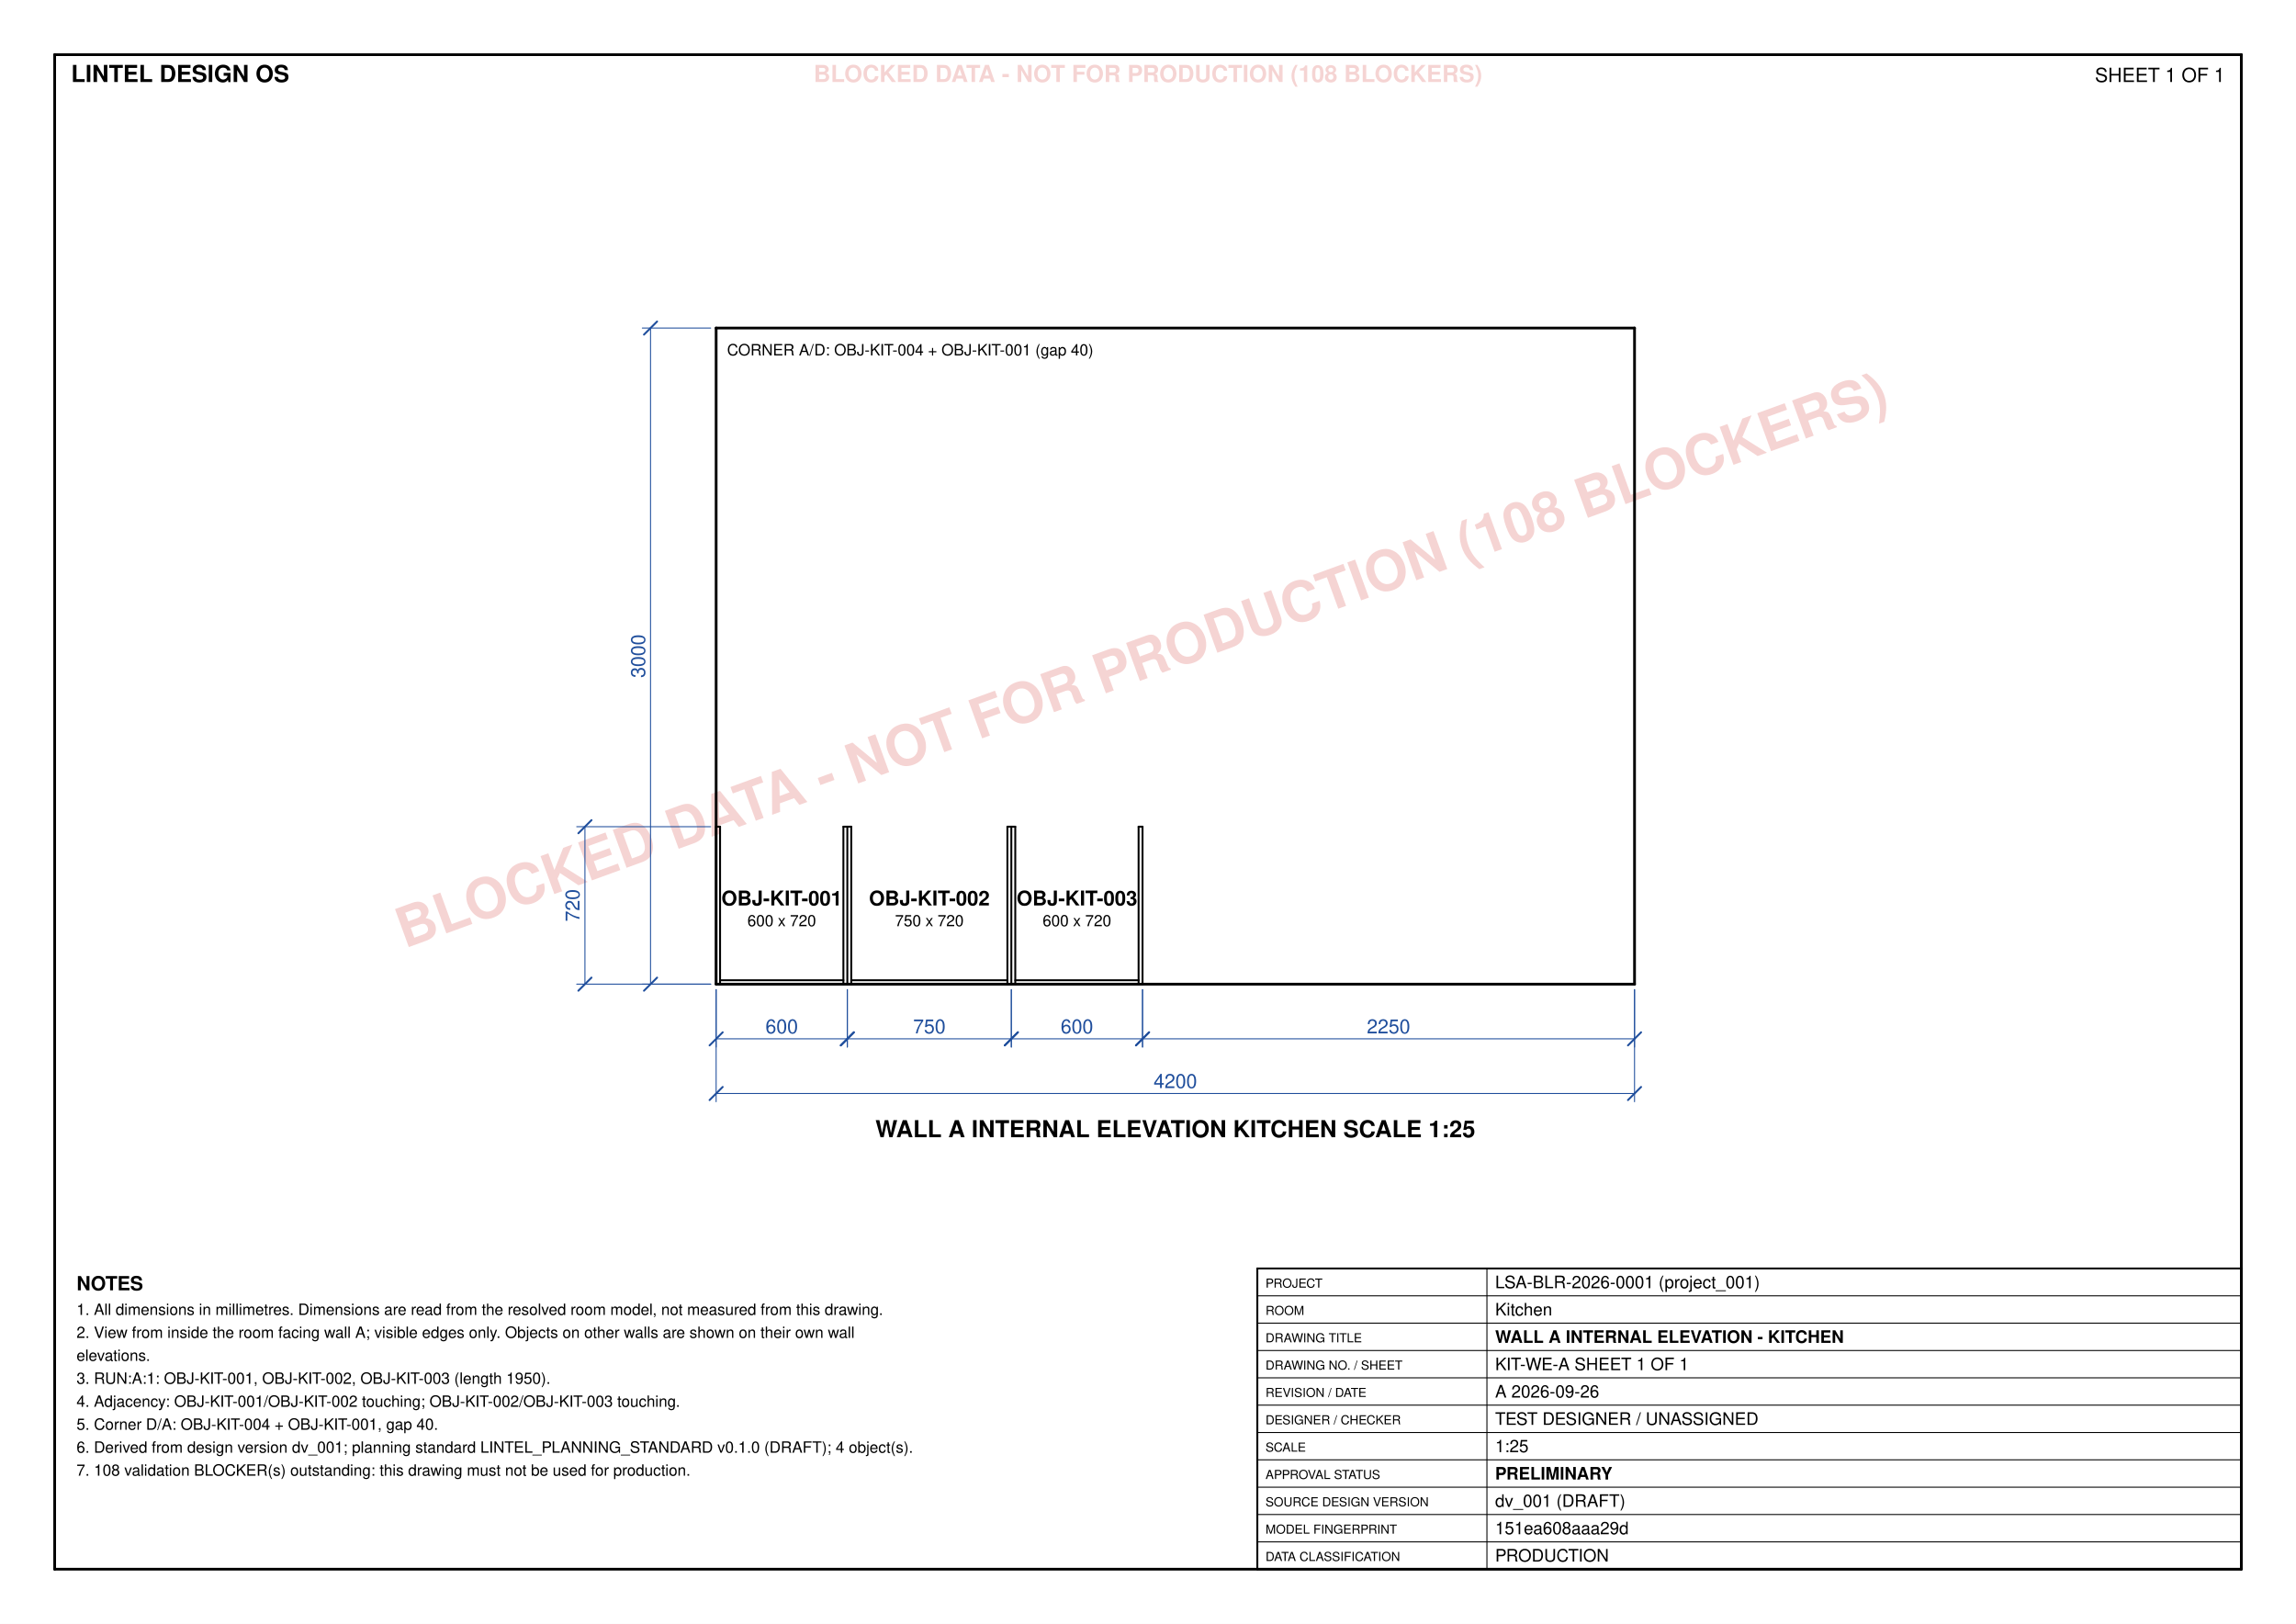
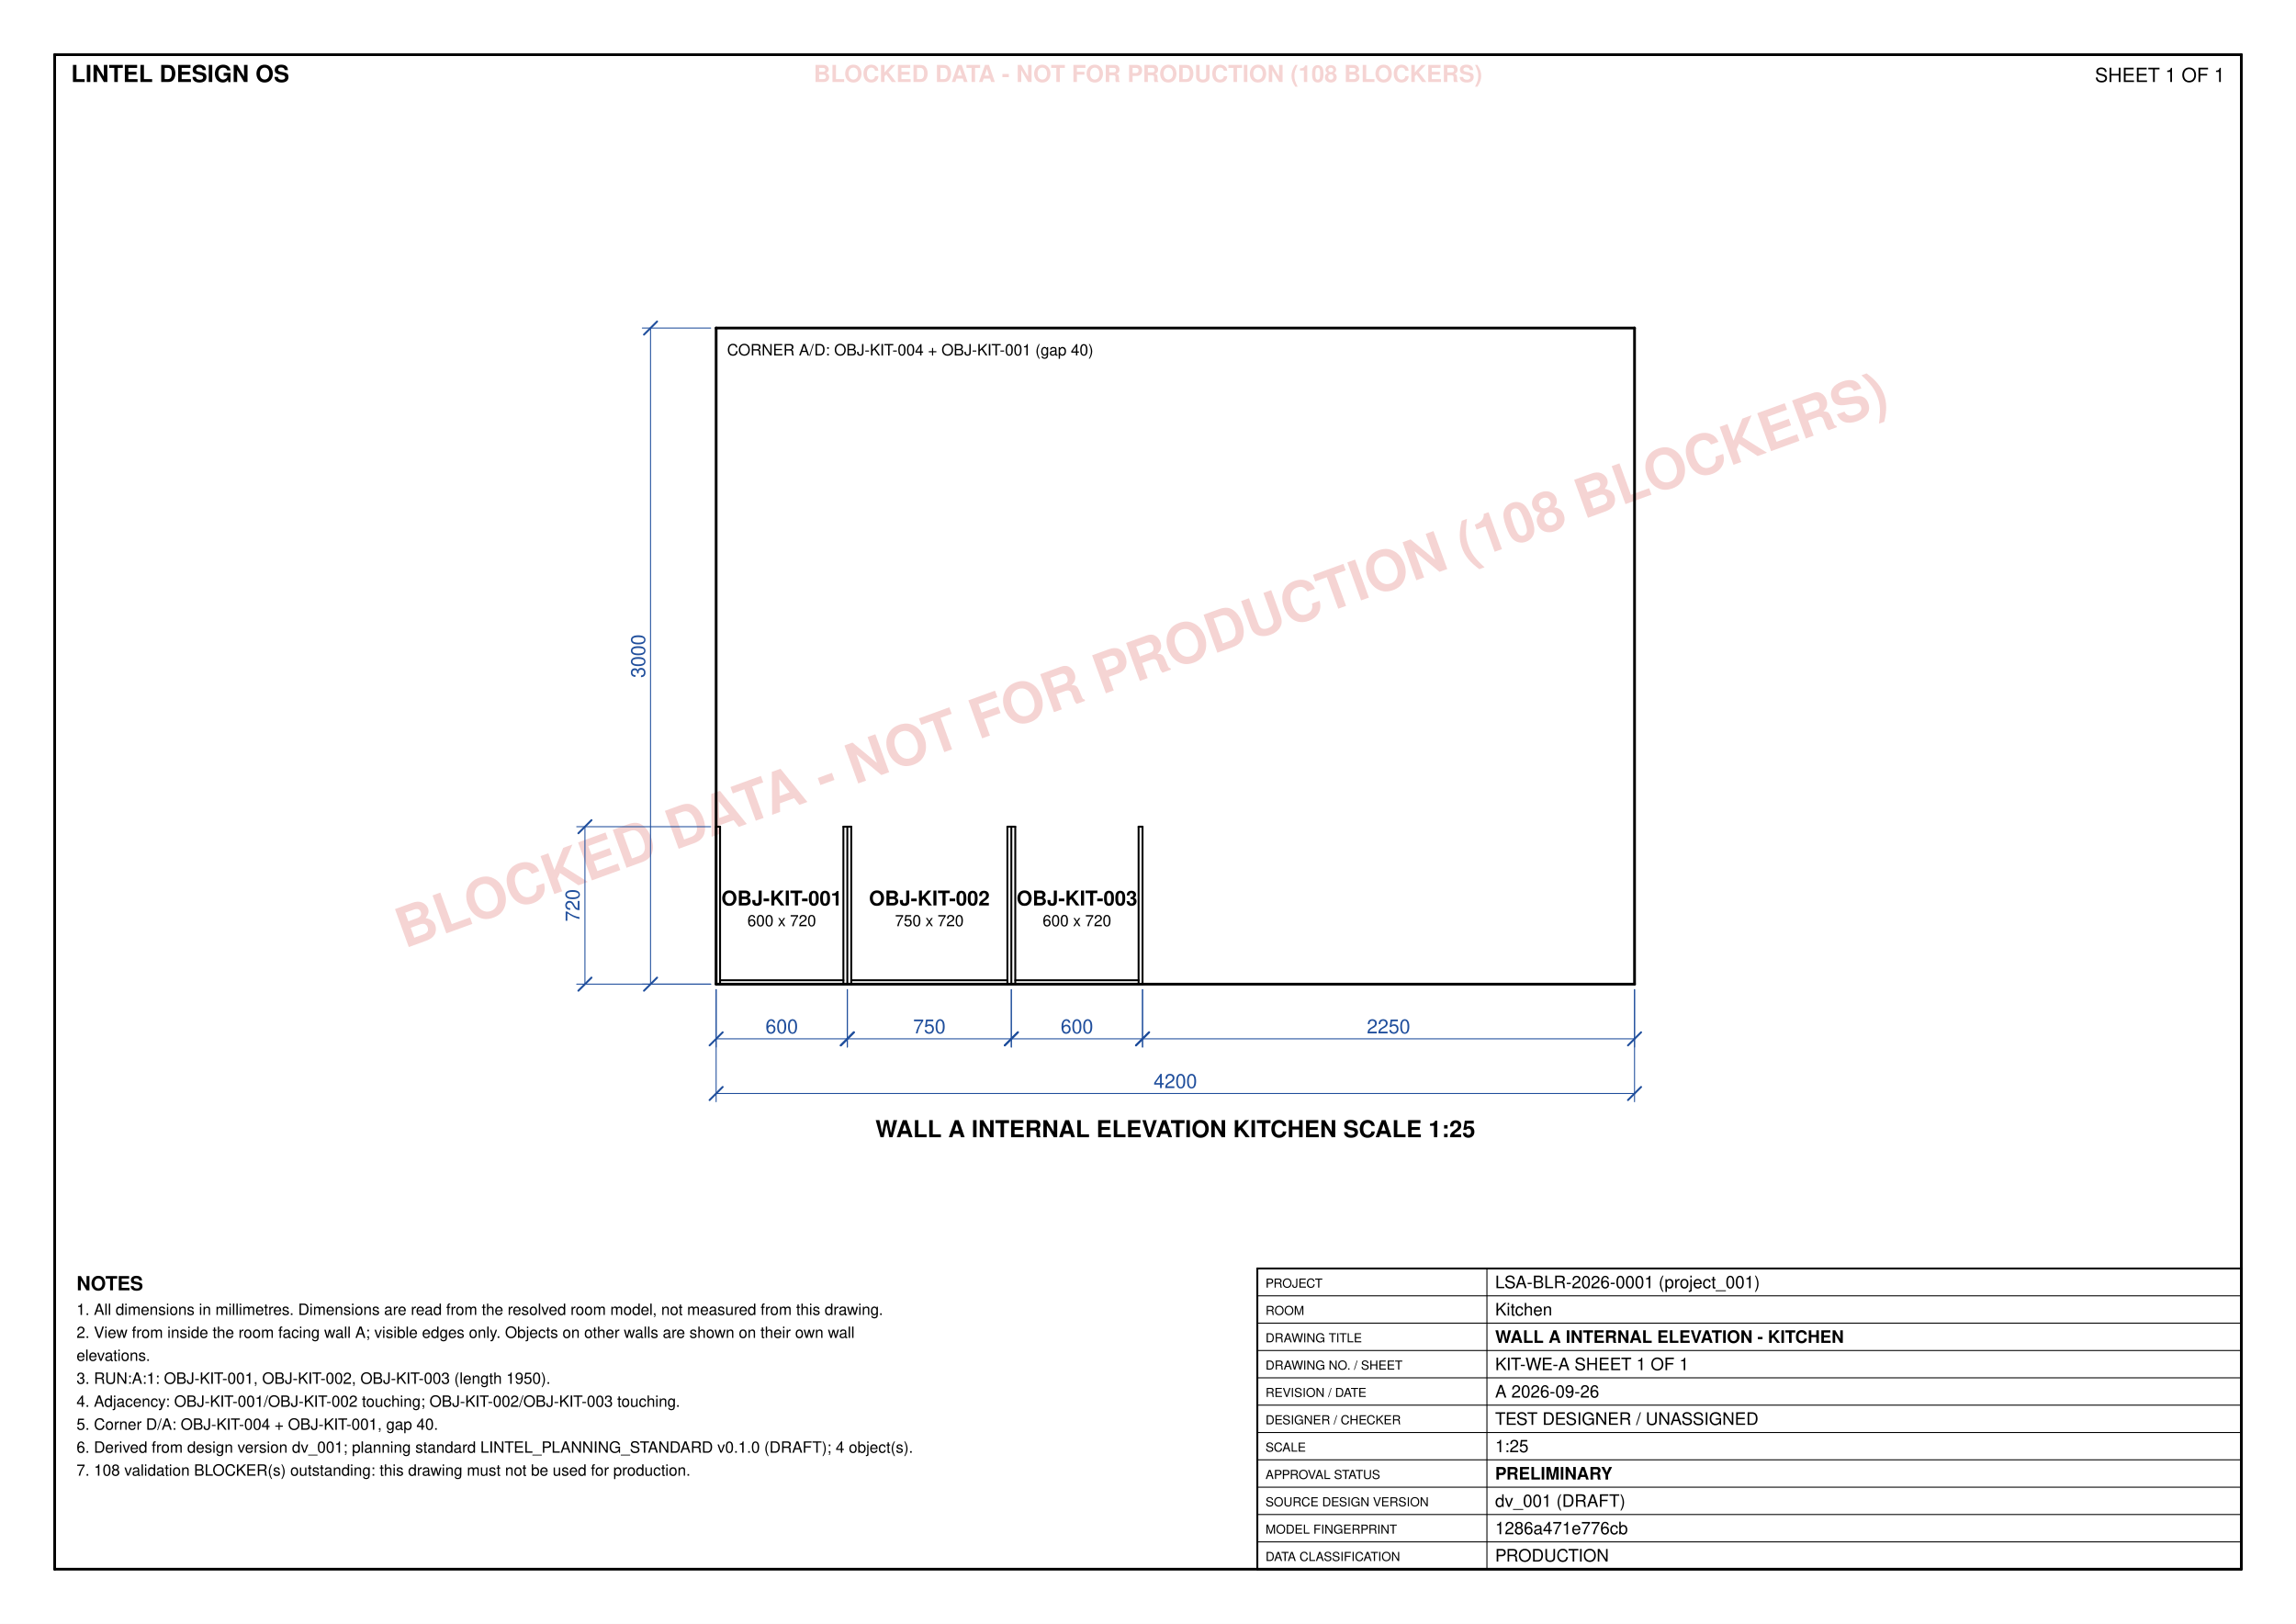
- <svg xmlns="http://www.w3.org/2000/svg" width="420mm" height="297mm" viewBox="0 0 420 297" data-drawing-id="DRW:dv_001:room_001:WALL_INTERNAL_ELEVATION:A:KIT-WE-A:RA" data-drawing-type="WALL_INTERNAL_ELEVATION" data-status="PRELIMINARY" data-design-version="dv_001" data-model-fingerprint="151ea608aaa29d" data-classification="PRODUCTION" data-content-hash="130a47f0ea4f8e" data-sheet="1/1" data-room-id="room_001" data-objects="obj_001,obj_002,obj_003">
+ <svg xmlns="http://www.w3.org/2000/svg" width="420mm" height="297mm" viewBox="0 0 420 297" data-drawing-id="DRW:dv_001:room_001:WALL_INTERNAL_ELEVATION:A:KIT-WE-A:RA" data-drawing-type="WALL_INTERNAL_ELEVATION" data-status="PRELIMINARY" data-design-version="dv_001" data-model-fingerprint="1286a471e776cb" data-classification="PRODUCTION" data-content-hash="1fc65a76b10841" data-sheet="1/1" data-room-id="room_001" data-objects="obj_001,obj_002,obj_003">
  <rect x="0" y="0" width="420" height="297" fill="#ffffff" />
  <g id="WATERMARK" fill="#d9534f" stroke="#d9534f" opacity="0.25" font-family="Helvetica, Arial, sans-serif" stroke-linecap="round">
    <text stroke="none" x="210" y="124" font-size="10.143" text-anchor="middle" font-weight="bold" transform="rotate(-20 210 124)">BLOCKED DATA - NOT FOR PRODUCTION (108 BLOCKERS)</text>
    <text stroke="none" x="210" y="15" font-size="4.286" text-anchor="middle" font-weight="bold">BLOCKED DATA - NOT FOR PRODUCTION (108 BLOCKERS)</text>
  </g>
  <g id="BORDER" fill="#000000" stroke="#000000" font-family="Helvetica, Arial, sans-serif" stroke-linecap="round">
    <line fill="none" x1="10" y1="10" x2="410" y2="10" stroke-width="0.5" />
    <line fill="none" x1="410" y1="10" x2="410" y2="287" stroke-width="0.5" />
    <line fill="none" x1="410" y1="287" x2="10" y2="287" stroke-width="0.5" />
    <line fill="none" x1="10" y1="287" x2="10" y2="10" stroke-width="0.5" />
    <text stroke="none" x="13" y="15" font-size="4.286" text-anchor="start" font-weight="bold">LINTEL DESIGN OS</text>
    <text stroke="none" x="407" y="15" font-size="3.571" text-anchor="end">SHEET 1 OF 1</text>
  </g>
  <g id="VISIBLE" fill="#000000" stroke="#000000" font-family="Helvetica, Arial, sans-serif" stroke-linecap="round">
    <line fill="none" x1="131" y1="180" x2="299" y2="180" stroke-width="0.5" />
    <line fill="none" x1="131" y1="60" x2="299" y2="60" stroke-width="0.5" />
    <line fill="none" x1="131" y1="180" x2="131" y2="60" stroke-width="0.5" />
    <line fill="none" x1="299" y1="180" x2="299" y2="60" stroke-width="0.5" />
    <line fill="none" x1="131" y1="180" x2="209" y2="180" stroke-width="0.35" />
    <line fill="none" x1="131.72" y1="179.28" x2="154.28" y2="179.28" stroke-width="0.35" />
    <line fill="none" x1="155.72" y1="179.28" x2="184.28" y2="179.28" stroke-width="0.35" />
    <line fill="none" x1="185.72" y1="179.28" x2="208.28" y2="179.28" stroke-width="0.35" />
    <line fill="none" x1="131" y1="151.2" x2="131.72" y2="151.2" stroke-width="0.35" />
    <line fill="none" x1="154.28" y1="151.2" x2="155.72" y2="151.2" stroke-width="0.35" />
    <line fill="none" x1="184.28" y1="151.2" x2="185.72" y2="151.2" stroke-width="0.35" />
    <line fill="none" x1="208.28" y1="151.2" x2="209" y2="151.2" stroke-width="0.35" />
    <line fill="none" x1="131" y1="180" x2="131" y2="151.2" stroke-width="0.35" />
    <line fill="none" x1="131.72" y1="180" x2="131.72" y2="151.2" stroke-width="0.35" />
    <line fill="none" x1="154.28" y1="180" x2="154.28" y2="151.2" stroke-width="0.35" />
    <line fill="none" x1="155" y1="180" x2="155" y2="151.2" stroke-width="0.35" />
    <line fill="none" x1="155.72" y1="180" x2="155.72" y2="151.2" stroke-width="0.35" />
    <line fill="none" x1="184.28" y1="180" x2="184.28" y2="151.2" stroke-width="0.35" />
    <line fill="none" x1="185" y1="180" x2="185" y2="151.2" stroke-width="0.35" />
    <line fill="none" x1="185.72" y1="180" x2="185.72" y2="151.2" stroke-width="0.35" />
    <line fill="none" x1="208.28" y1="180" x2="208.28" y2="151.2" stroke-width="0.35" />
    <line fill="none" x1="209" y1="180" x2="209" y2="151.2" stroke-width="0.35" />
  </g>
  <g id="DIMENSION" fill="#1f4e9c" stroke="#1f4e9c" font-family="Helvetica, Arial, sans-serif" stroke-linecap="round">
    <line fill="none" x1="131" y1="181" x2="131" y2="191.5" stroke-width="0.18" />
    <line fill="none" x1="129.8" y1="191.2" x2="132.2" y2="188.8" stroke-width="0.35" />
    <line fill="none" x1="155" y1="181" x2="155" y2="191.5" stroke-width="0.18" />
    <line fill="none" x1="153.8" y1="191.2" x2="156.2" y2="188.8" stroke-width="0.35" />
    <line fill="none" x1="131" y1="190" x2="155" y2="190" stroke-width="0.18" />
    <text stroke="none" x="143" y="189" font-size="3.571" text-anchor="middle">600</text>
    <line fill="none" x1="155" y1="181" x2="155" y2="191.5" stroke-width="0.18" />
    <line fill="none" x1="153.8" y1="191.2" x2="156.2" y2="188.8" stroke-width="0.35" />
    <line fill="none" x1="185" y1="181" x2="185" y2="191.5" stroke-width="0.18" />
    <line fill="none" x1="183.8" y1="191.2" x2="186.2" y2="188.8" stroke-width="0.35" />
    <line fill="none" x1="155" y1="190" x2="185" y2="190" stroke-width="0.18" />
    <text stroke="none" x="170" y="189" font-size="3.571" text-anchor="middle">750</text>
    <line fill="none" x1="185" y1="181" x2="185" y2="191.5" stroke-width="0.18" />
    <line fill="none" x1="183.8" y1="191.2" x2="186.2" y2="188.8" stroke-width="0.35" />
    <line fill="none" x1="209" y1="181" x2="209" y2="191.5" stroke-width="0.18" />
    <line fill="none" x1="207.8" y1="191.2" x2="210.2" y2="188.8" stroke-width="0.35" />
    <line fill="none" x1="185" y1="190" x2="209" y2="190" stroke-width="0.18" />
    <text stroke="none" x="197" y="189" font-size="3.571" text-anchor="middle">600</text>
    <line fill="none" x1="209" y1="181" x2="209" y2="191.5" stroke-width="0.18" />
    <line fill="none" x1="207.8" y1="191.2" x2="210.2" y2="188.8" stroke-width="0.35" />
    <line fill="none" x1="299" y1="181" x2="299" y2="191.5" stroke-width="0.18" />
    <line fill="none" x1="297.8" y1="191.2" x2="300.2" y2="188.8" stroke-width="0.35" />
    <line fill="none" x1="209" y1="190" x2="299" y2="190" stroke-width="0.18" />
    <text stroke="none" x="254" y="189" font-size="3.571" text-anchor="middle">2250</text>
    <line fill="none" x1="131" y1="181" x2="131" y2="201.5" stroke-width="0.18" />
    <line fill="none" x1="129.8" y1="201.2" x2="132.2" y2="198.8" stroke-width="0.35" />
    <line fill="none" x1="299" y1="181" x2="299" y2="201.5" stroke-width="0.18" />
    <line fill="none" x1="297.8" y1="201.2" x2="300.2" y2="198.8" stroke-width="0.35" />
    <line fill="none" x1="131" y1="200" x2="299" y2="200" stroke-width="0.18" />
    <text stroke="none" x="215" y="199" font-size="3.571" text-anchor="middle">4200</text>
    <line fill="none" x1="130" y1="180" x2="117.5" y2="180" stroke-width="0.18" />
    <line fill="none" x1="117.8" y1="181.2" x2="120.2" y2="178.8" stroke-width="0.35" />
    <line fill="none" x1="130" y1="60" x2="117.5" y2="60" stroke-width="0.18" />
    <line fill="none" x1="117.8" y1="61.2" x2="120.2" y2="58.8" stroke-width="0.35" />
    <line fill="none" x1="119" y1="180" x2="119" y2="60" stroke-width="0.18" />
    <text stroke="none" x="118" y="120" font-size="3.571" text-anchor="middle" transform="rotate(-90 118 120)">3000</text>
    <line fill="none" x1="130" y1="180" x2="105.5" y2="180" stroke-width="0.18" />
    <line fill="none" x1="105.8" y1="181.2" x2="108.2" y2="178.8" stroke-width="0.35" />
    <line fill="none" x1="130" y1="151.2" x2="105.5" y2="151.2" stroke-width="0.18" />
    <line fill="none" x1="105.8" y1="152.4" x2="108.2" y2="150" stroke-width="0.35" />
    <line fill="none" x1="107" y1="180" x2="107" y2="151.2" stroke-width="0.18" />
    <text stroke="none" x="106" y="165.6" font-size="3.571" text-anchor="middle" transform="rotate(-90 106 165.6)">720</text>
  </g>
  <g id="ANNOTATION" fill="#000000" stroke="#000000" font-family="Helvetica, Arial, sans-serif" stroke-linecap="round">
    <text stroke="none" x="143" y="165.6" font-size="3.714" text-anchor="middle" font-weight="bold">OBJ-KIT-001</text>
    <text stroke="none" x="143" y="169.4" font-size="2.857" text-anchor="middle">600 x 720</text>
    <text stroke="none" x="170" y="165.6" font-size="3.714" text-anchor="middle" font-weight="bold">OBJ-KIT-002</text>
    <text stroke="none" x="170" y="169.4" font-size="2.857" text-anchor="middle">750 x 720</text>
    <text stroke="none" x="197" y="165.6" font-size="3.714" text-anchor="middle" font-weight="bold">OBJ-KIT-003</text>
    <text stroke="none" x="197" y="169.4" font-size="2.857" text-anchor="middle">600 x 720</text>
    <text stroke="none" x="133" y="65" font-size="2.857" text-anchor="start">CORNER A/D: OBJ-KIT-004 + OBJ-KIT-001 (gap 40)</text>
    <text stroke="none" x="215" y="208" font-size="4.286" text-anchor="middle" font-weight="bold">WALL A INTERNAL ELEVATION  KITCHEN  SCALE 1:25</text>
    <text stroke="none" x="14" y="236" font-size="3.571" text-anchor="start" font-weight="bold">NOTES</text>
    <text stroke="none" x="14" y="240.5" font-size="2.857" text-anchor="start">1. All dimensions in millimetres. Dimensions are read from the resolved room model, not measured from this drawing.</text>
    <text stroke="none" x="14" y="244.7" font-size="2.857" text-anchor="start">2. View from inside the room facing wall A; visible edges only. Objects on other walls are shown on their own wall</text>
    <text stroke="none" x="14" y="248.9" font-size="2.857" text-anchor="start">   elevations.</text>
    <text stroke="none" x="14" y="253.1" font-size="2.857" text-anchor="start">3. RUN:A:1: OBJ-KIT-001, OBJ-KIT-002, OBJ-KIT-003 (length 1950).</text>
    <text stroke="none" x="14" y="257.3" font-size="2.857" text-anchor="start">4. Adjacency: OBJ-KIT-001/OBJ-KIT-002 touching; OBJ-KIT-002/OBJ-KIT-003 touching.</text>
    <text stroke="none" x="14" y="261.5" font-size="2.857" text-anchor="start">5. Corner D/A: OBJ-KIT-004 + OBJ-KIT-001, gap 40.</text>
    <text stroke="none" x="14" y="265.7" font-size="2.857" text-anchor="start">6. Derived from design version dv_001; planning standard LINTEL_PLANNING_STANDARD v0.1.0 (DRAFT); 4 object(s).</text>
    <text stroke="none" x="14" y="269.9" font-size="2.857" text-anchor="start">7. 108 validation BLOCKER(s) outstanding: this drawing must not be used for production.</text>
  </g>
  <g id="TITLE_BLOCK" fill="#000000" stroke="#000000" font-family="Helvetica, Arial, sans-serif" stroke-linecap="round">
    <line fill="none" x1="230" y1="232" x2="410" y2="232" stroke-width="0.35" />
    <line fill="none" x1="410" y1="232" x2="410" y2="287" stroke-width="0.35" />
    <line fill="none" x1="410" y1="287" x2="230" y2="287" stroke-width="0.35" />
    <line fill="none" x1="230" y1="287" x2="230" y2="232" stroke-width="0.35" />
    <line fill="none" x1="272" y1="232" x2="272" y2="287" stroke-width="0.18" />
    <text stroke="none" x="231.5" y="235.5" font-size="2.286" text-anchor="start">PROJECT</text>
    <text stroke="none" x="273.5" y="235.6" font-size="3.143" text-anchor="start">LSA-BLR-2026-0001 (project_001)</text>
    <line fill="none" x1="230" y1="237" x2="410" y2="237" stroke-width="0.18" />
    <text stroke="none" x="231.5" y="240.5" font-size="2.286" text-anchor="start">ROOM</text>
    <text stroke="none" x="273.5" y="240.6" font-size="3.143" text-anchor="start">Kitchen</text>
    <line fill="none" x1="230" y1="242" x2="410" y2="242" stroke-width="0.18" />
    <text stroke="none" x="231.5" y="245.5" font-size="2.286" text-anchor="start">DRAWING TITLE</text>
    <text stroke="none" x="273.5" y="245.6" font-size="3.143" text-anchor="start" font-weight="bold">WALL A INTERNAL ELEVATION - KITCHEN</text>
    <line fill="none" x1="230" y1="247" x2="410" y2="247" stroke-width="0.18" />
    <text stroke="none" x="231.5" y="250.5" font-size="2.286" text-anchor="start">DRAWING NO. / SHEET</text>
    <text stroke="none" x="273.5" y="250.6" font-size="3.143" text-anchor="start">KIT-WE-A   SHEET 1 OF 1</text>
    <line fill="none" x1="230" y1="252" x2="410" y2="252" stroke-width="0.18" />
    <text stroke="none" x="231.5" y="255.5" font-size="2.286" text-anchor="start">REVISION / DATE</text>
    <text stroke="none" x="273.5" y="255.6" font-size="3.143" text-anchor="start">A   2026-09-26</text>
    <line fill="none" x1="230" y1="257" x2="410" y2="257" stroke-width="0.18" />
    <text stroke="none" x="231.5" y="260.5" font-size="2.286" text-anchor="start">DESIGNER / CHECKER</text>
    <text stroke="none" x="273.5" y="260.6" font-size="3.143" text-anchor="start">TEST DESIGNER / UNASSIGNED</text>
    <line fill="none" x1="230" y1="262" x2="410" y2="262" stroke-width="0.18" />
    <text stroke="none" x="231.5" y="265.5" font-size="2.286" text-anchor="start">SCALE</text>
    <text stroke="none" x="273.5" y="265.6" font-size="3.143" text-anchor="start">1:25</text>
    <line fill="none" x1="230" y1="267" x2="410" y2="267" stroke-width="0.18" />
    <text stroke="none" x="231.5" y="270.5" font-size="2.286" text-anchor="start">APPROVAL STATUS</text>
    <text stroke="none" x="273.5" y="270.6" font-size="3.143" text-anchor="start" font-weight="bold">PRELIMINARY</text>
    <line fill="none" x1="230" y1="272" x2="410" y2="272" stroke-width="0.18" />
    <text stroke="none" x="231.5" y="275.5" font-size="2.286" text-anchor="start">SOURCE DESIGN VERSION</text>
    <text stroke="none" x="273.5" y="275.6" font-size="3.143" text-anchor="start">dv_001 (DRAFT)</text>
    <line fill="none" x1="230" y1="277" x2="410" y2="277" stroke-width="0.18" />
    <text stroke="none" x="231.5" y="280.5" font-size="2.286" text-anchor="start">MODEL FINGERPRINT</text>
-     <text stroke="none" x="273.5" y="280.6" font-size="3.143" text-anchor="start">151ea608aaa29d</text>
+     <text stroke="none" x="273.5" y="280.6" font-size="3.143" text-anchor="start">1286a471e776cb</text>
    <line fill="none" x1="230" y1="282" x2="410" y2="282" stroke-width="0.18" />
    <text stroke="none" x="231.5" y="285.5" font-size="2.286" text-anchor="start">DATA CLASSIFICATION</text>
    <text stroke="none" x="273.5" y="285.6" font-size="3.143" text-anchor="start">PRODUCTION</text>
  </g>
</svg>
